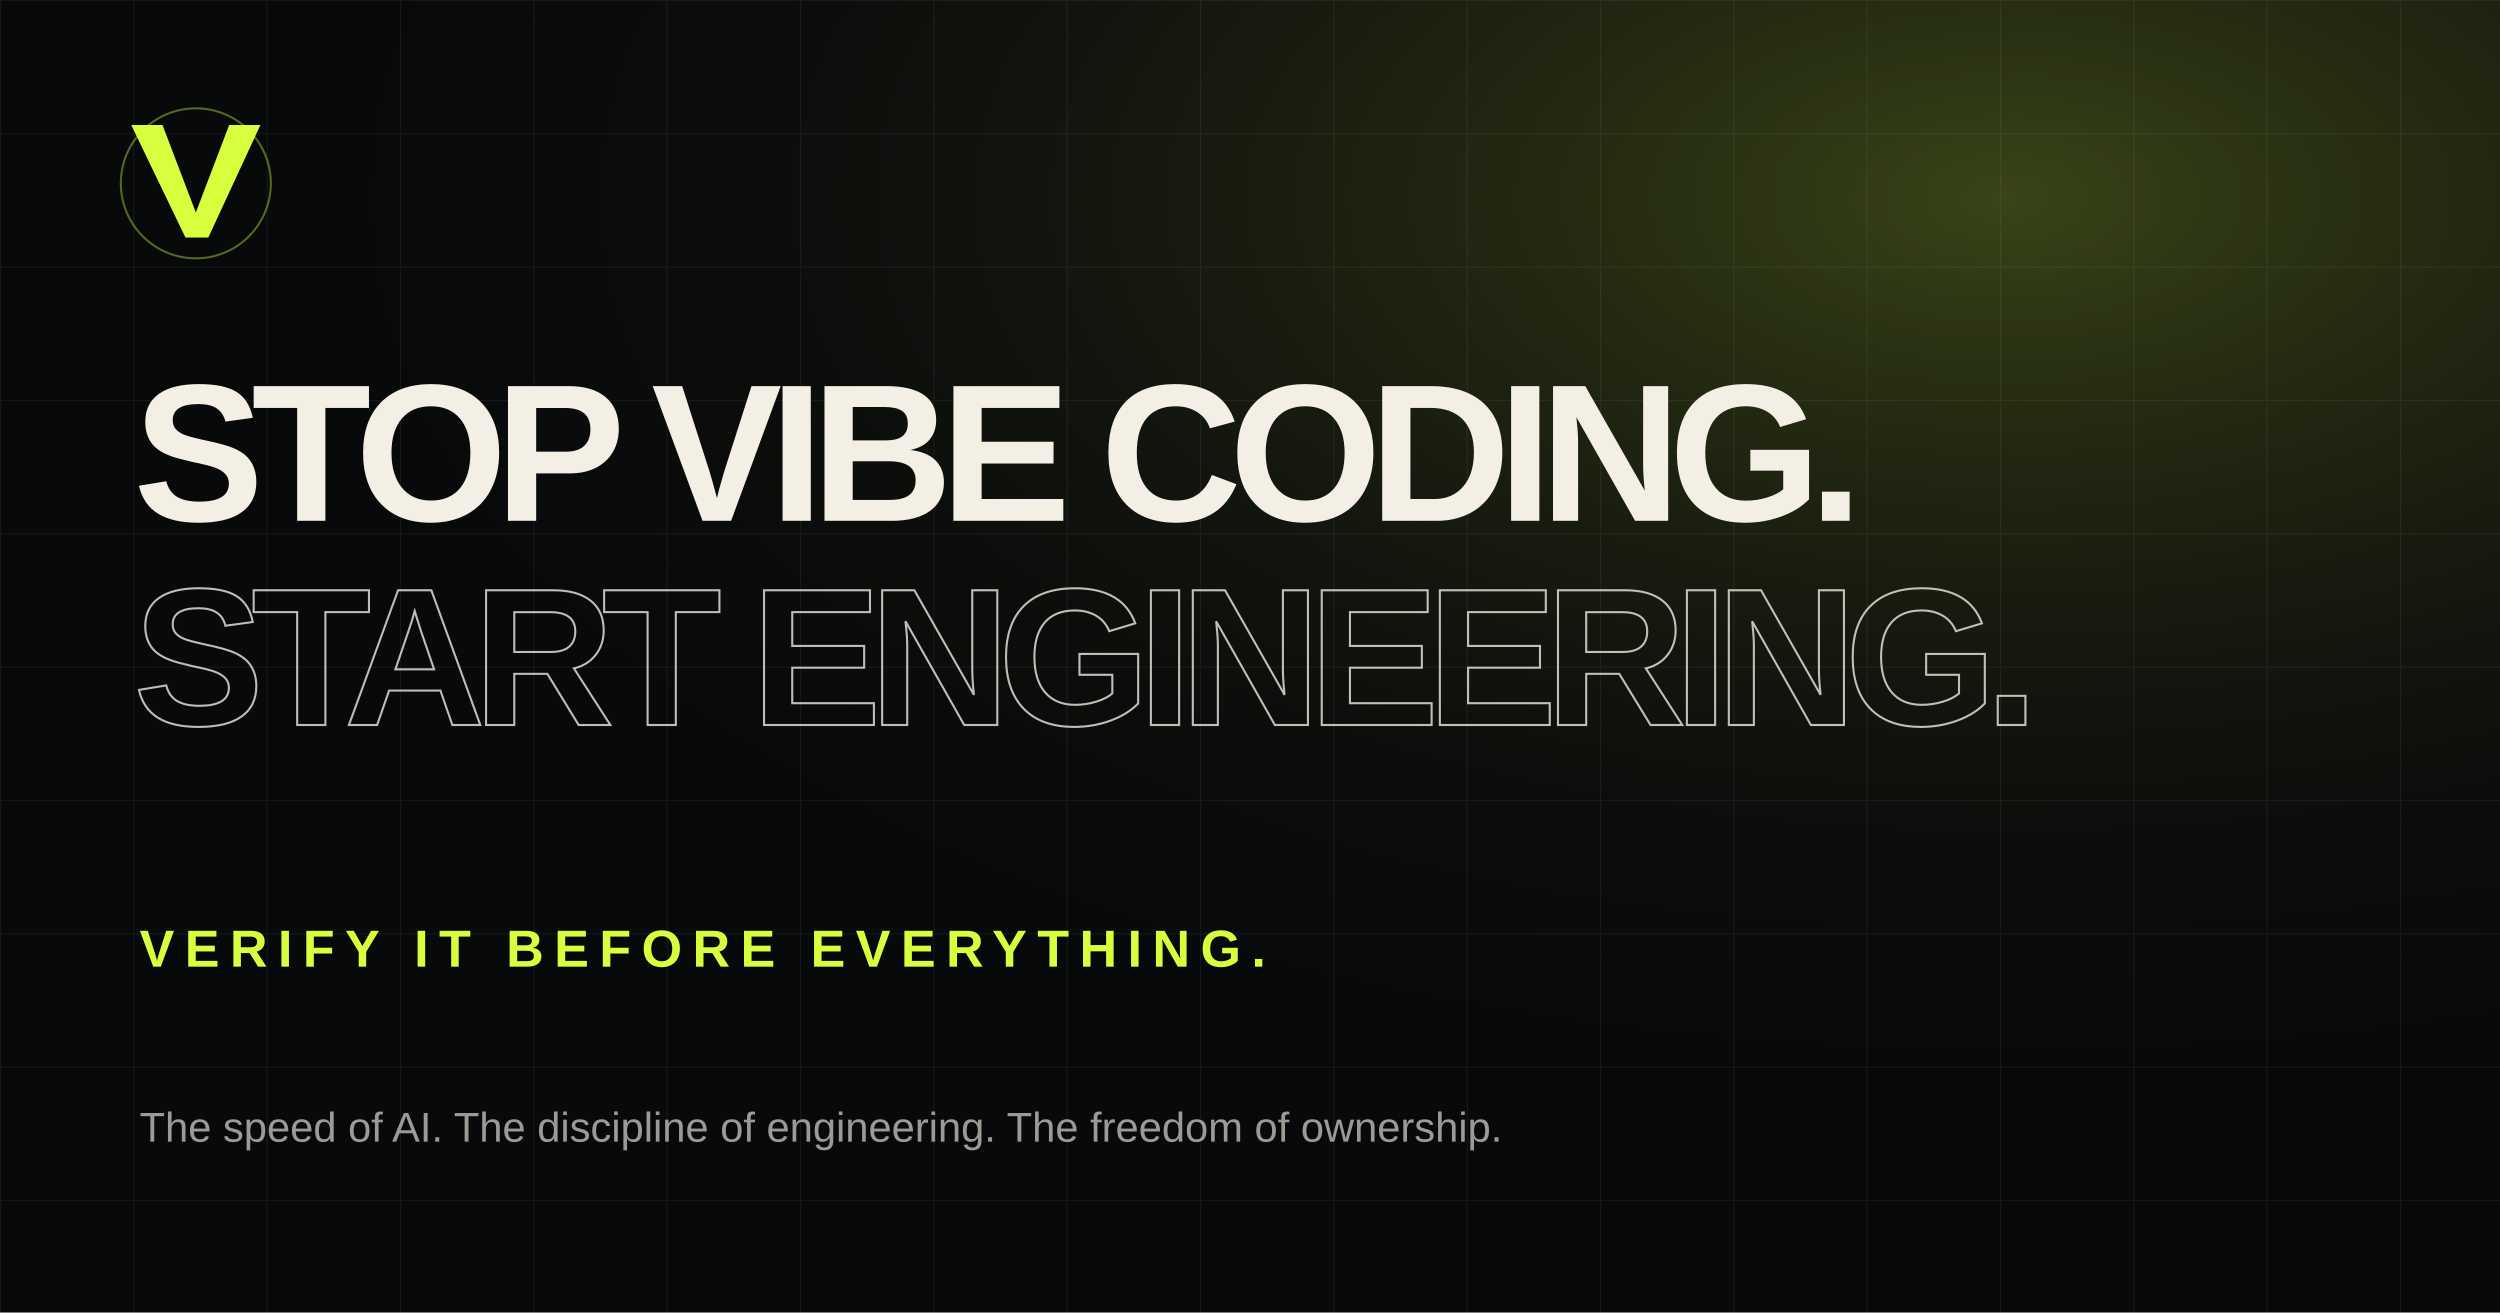
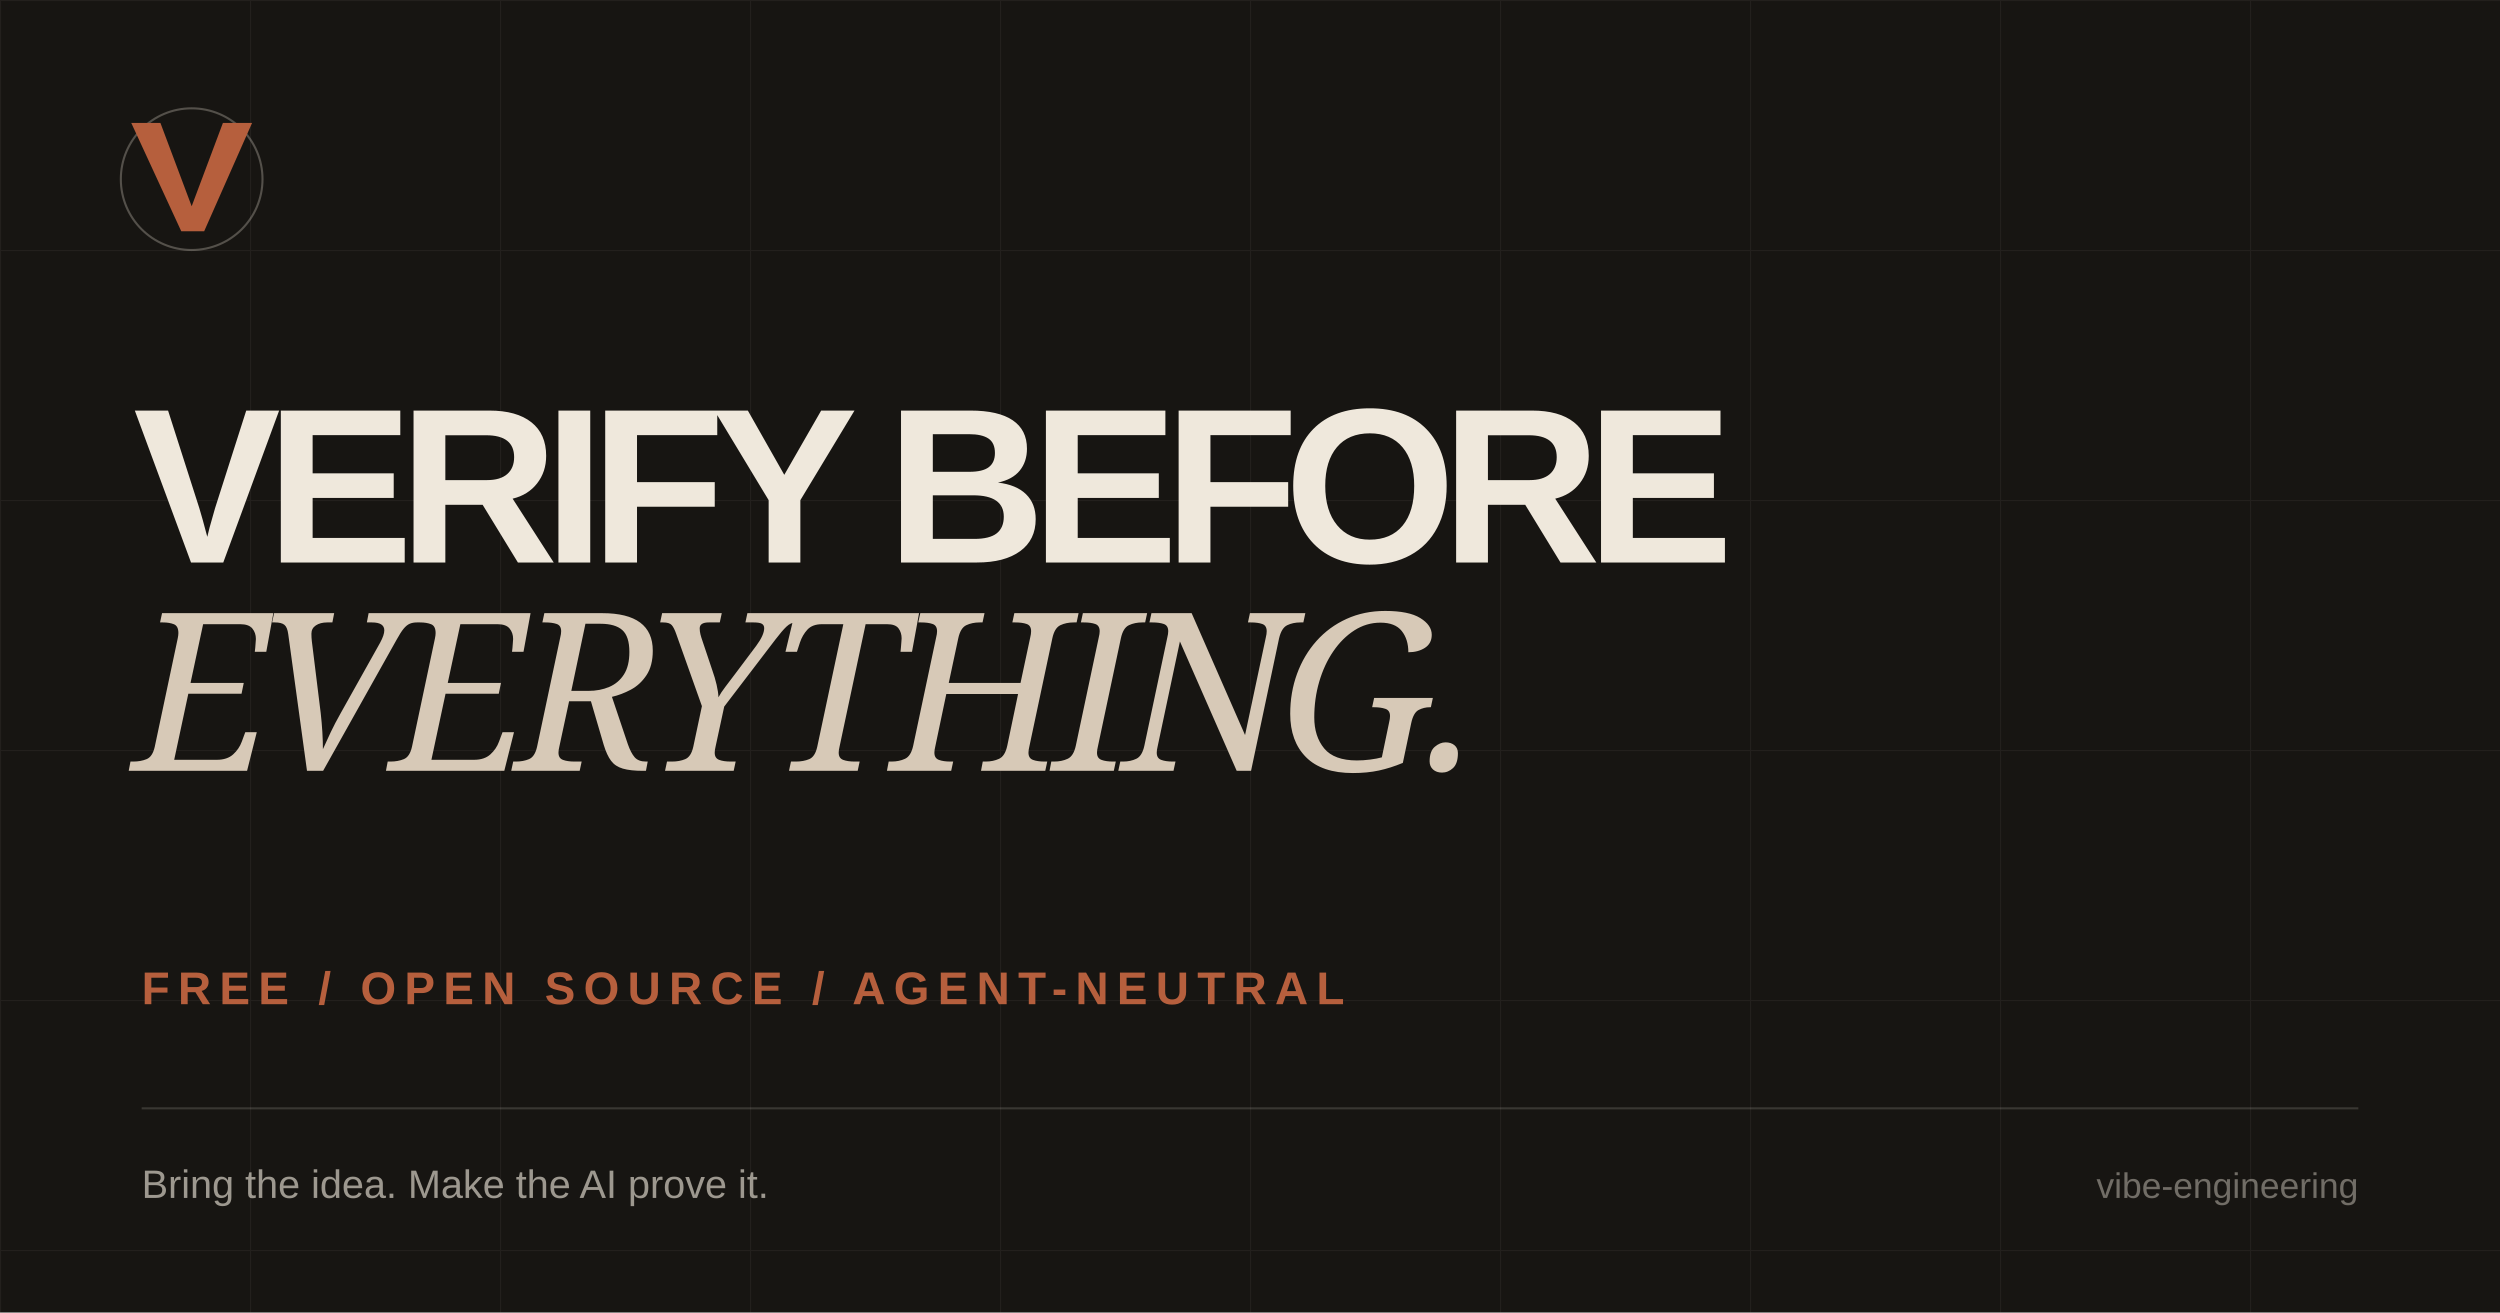
<svg xmlns="http://www.w3.org/2000/svg" width="1200" height="630" viewBox="0 0 1200 630">
-   <rect width="1200" height="630" fill="#08090b" />
-   <defs>
-     <radialGradient id="g" cx="80%" cy="15%" r="70%">
-       <stop offset="0" stop-color="#d8ff3e" stop-opacity=".24" />
-       <stop offset="1" stop-color="#08090b" stop-opacity="0" />
-     </radialGradient>
-     <pattern id="p" width="64" height="64" patternUnits="userSpaceOnUse">
-       <path d="M64 0H0V64" fill="none" stroke="#fff" stroke-opacity=".055" />
-     </pattern>
-   </defs>
-   <rect width="1200" height="630" fill="url(#g)" />
-   <rect width="1200" height="630" fill="url(#p)" />
-   <circle cx="94" cy="88" r="36" fill="none" stroke="#d8ff3e" stroke-opacity=".38" />
-   <path d="M63 60h15l16 42 16-42h15l-25 54H89L63 60Z" fill="#d8ff3e" />
-   <text x="64" y="250" fill="#f3efe5" font-family="Arial, sans-serif" font-size="94" font-weight="700" letter-spacing="-6">STOP VIBE CODING.</text>
-   <text x="64" y="348" fill="none" stroke="#f3efe5" stroke-opacity=".78" font-family="Arial, sans-serif" font-size="94" font-weight="700" letter-spacing="-6">START ENGINEERING.</text>
-   <text x="67" y="464" fill="#d8ff3e" font-family="Arial, sans-serif" font-size="25" font-weight="700" letter-spacing="5">VERIFY IT BEFORE EVERYTHING.</text>
-   <text x="67" y="548" fill="#9b9b95" font-family="Arial, sans-serif" font-size="20">The speed of AI. The discipline of engineering. The freedom of ownership.</text>
+   <rect width="1200" height="630" fill="#171512" />
+   <pattern id="grid" width="120" height="120" patternUnits="userSpaceOnUse">
+     <path d="M120 0H0V120" fill="none" stroke="#efe8dc" stroke-opacity=".055" />
+   </pattern>
+   <rect width="1200" height="630" fill="url(#grid)" />
+   <circle cx="92" cy="86" r="34" fill="none" stroke="#efe8dc" stroke-opacity=".28" />
+   <path d="M63 59h14l15 40 15-40h14l-23 52H87L63 59Z" fill="#b65f3d" />
+   <text x="64" y="270" fill="#efe8dc" font-family="Arial, Helvetica, sans-serif" font-size="106" font-weight="700" letter-spacing="-7">VERIFY BEFORE</text>
+   <text x="64" y="370" fill="#d7c9b7" font-family="Georgia, serif" font-size="106" font-style="italic" letter-spacing="-6">EVERYTHING.</text>
+   <text x="68" y="482" fill="#b65f3d" font-family="Arial, Helvetica, sans-serif" font-size="22" font-weight="700" letter-spacing="4">FREE / OPEN SOURCE / AGENT-NEUTRAL</text>
+   <line x1="68" y1="532" x2="1132" y2="532" stroke="#efe8dc" stroke-opacity=".16" />
+   <text x="68" y="575" fill="#efe8dc" fill-opacity=".62" font-family="Arial, Helvetica, sans-serif" font-size="19">Bring the idea. Make the AI prove it.</text>
+   <text x="1132" y="575" text-anchor="end" fill="#efe8dc" fill-opacity=".42" font-family="Arial, Helvetica, sans-serif" font-size="17">vibe-engineering</text>
</svg>
